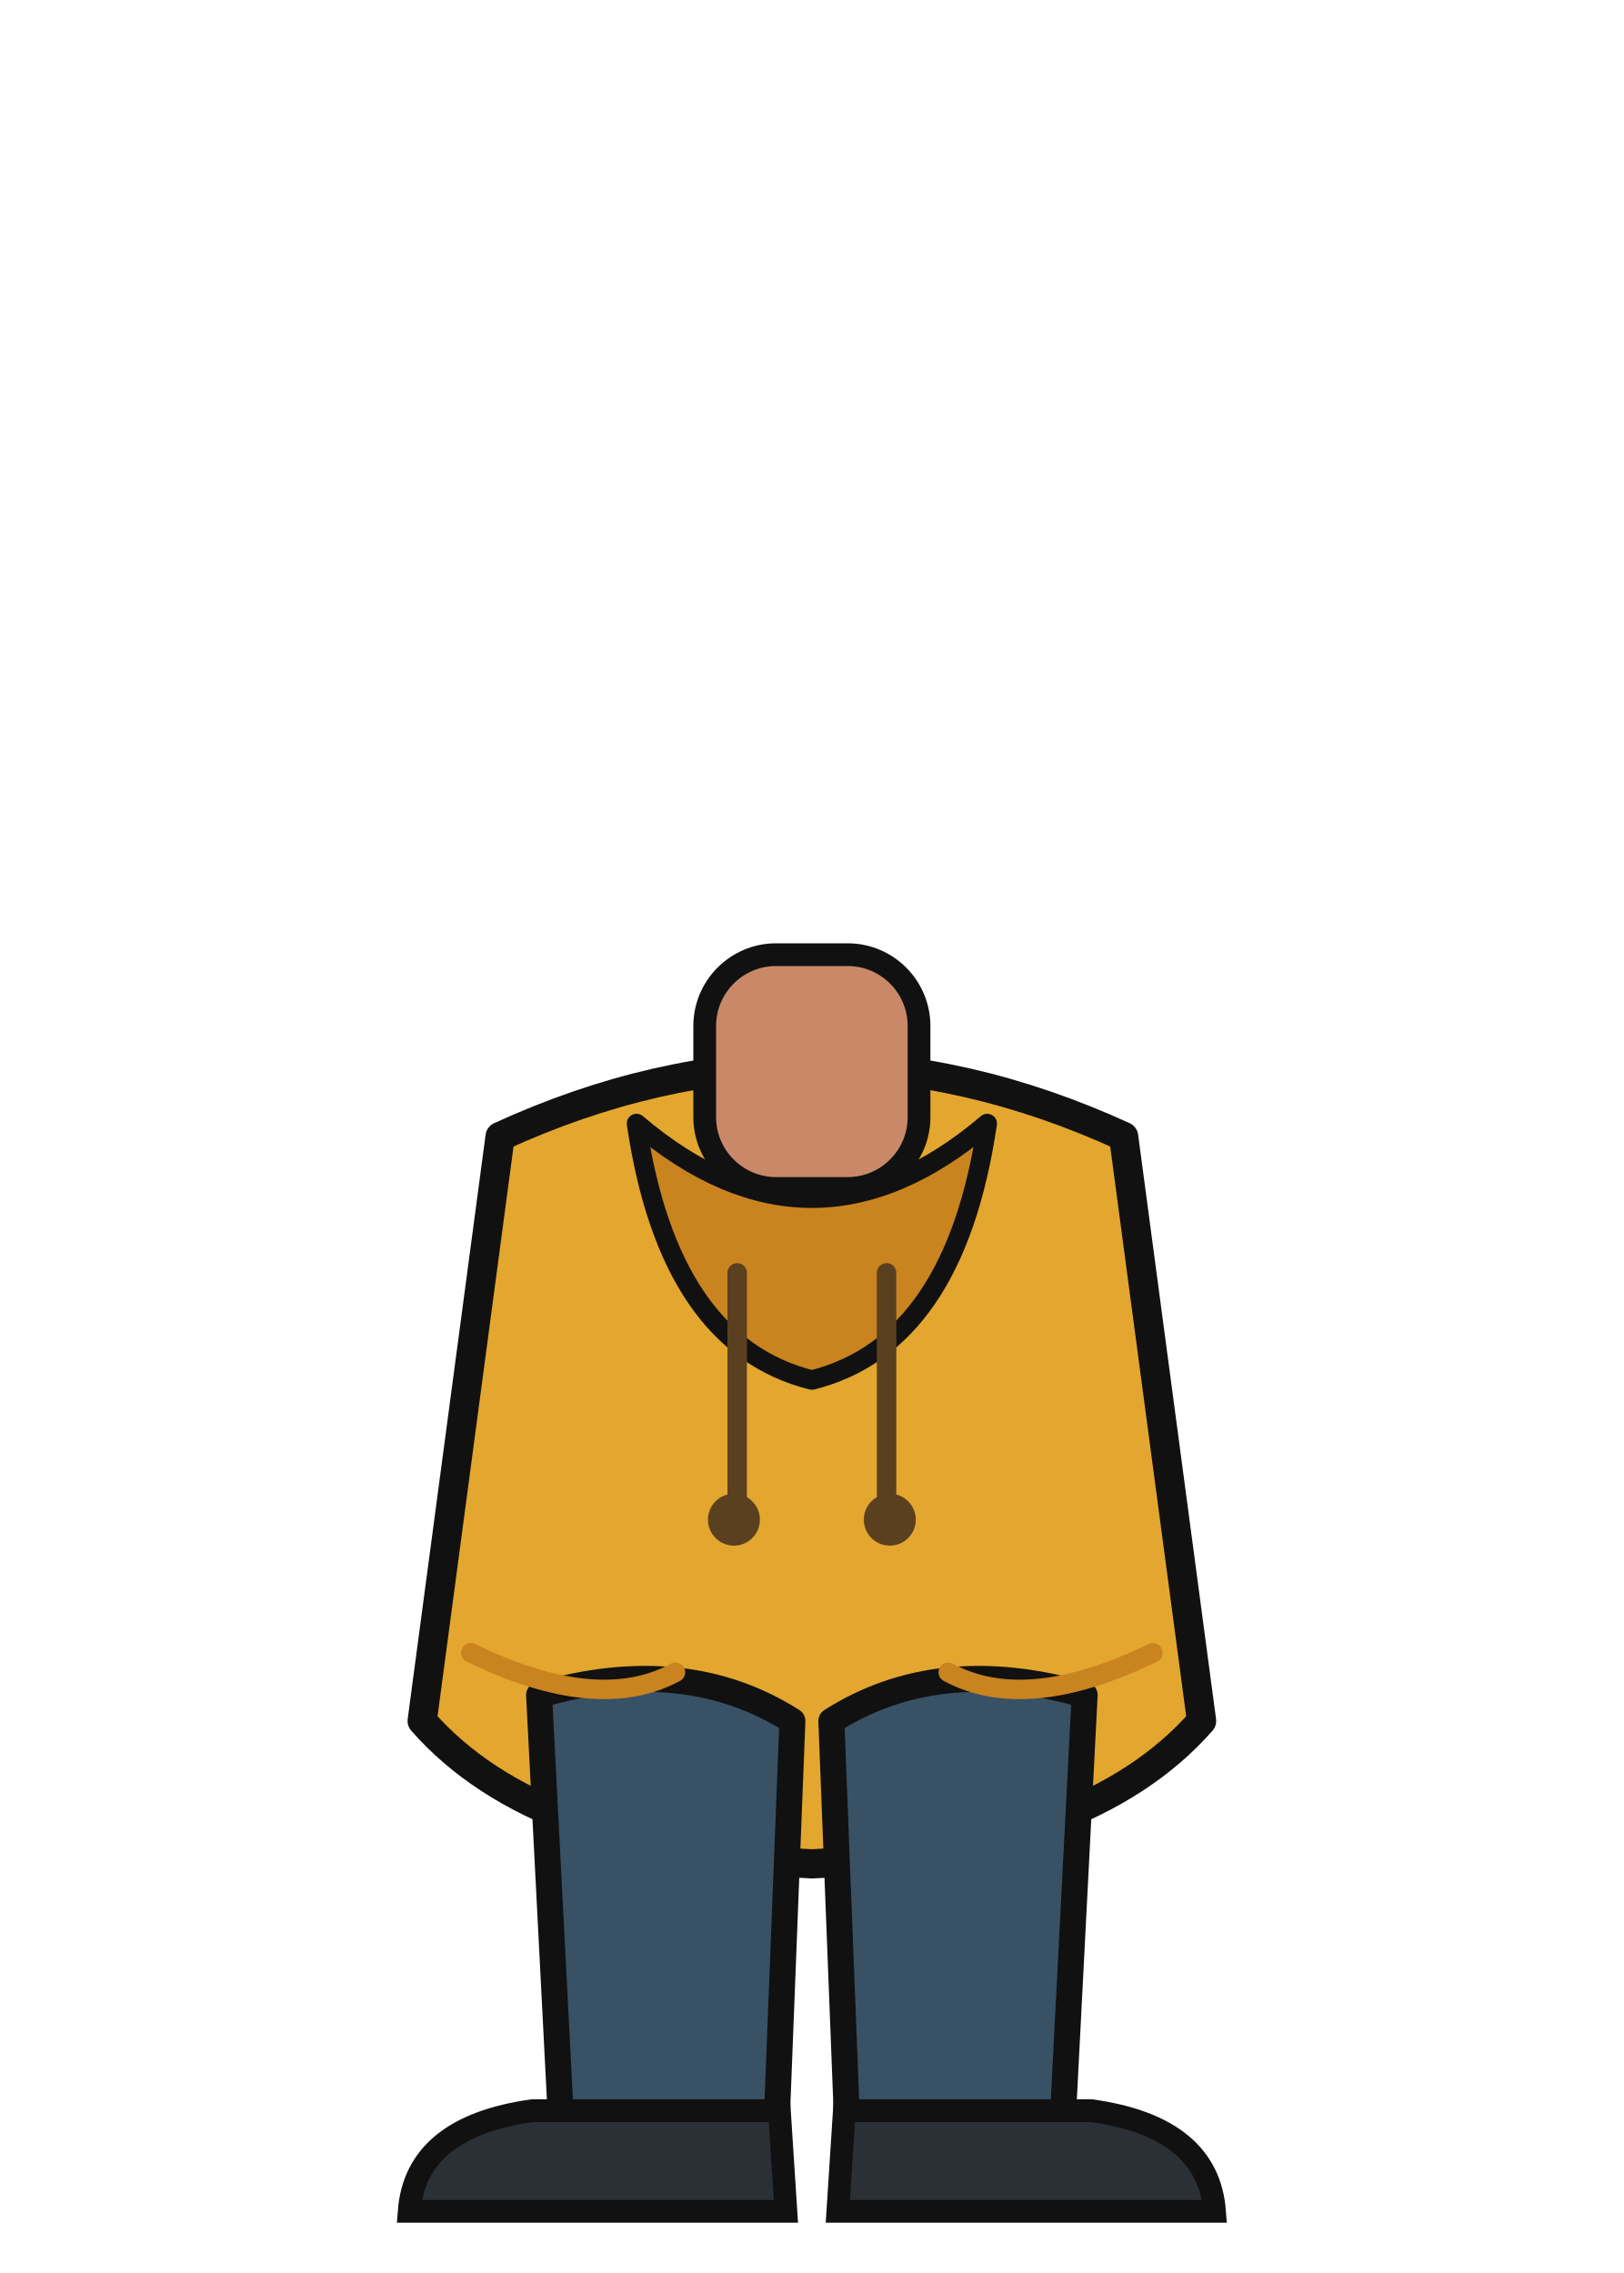
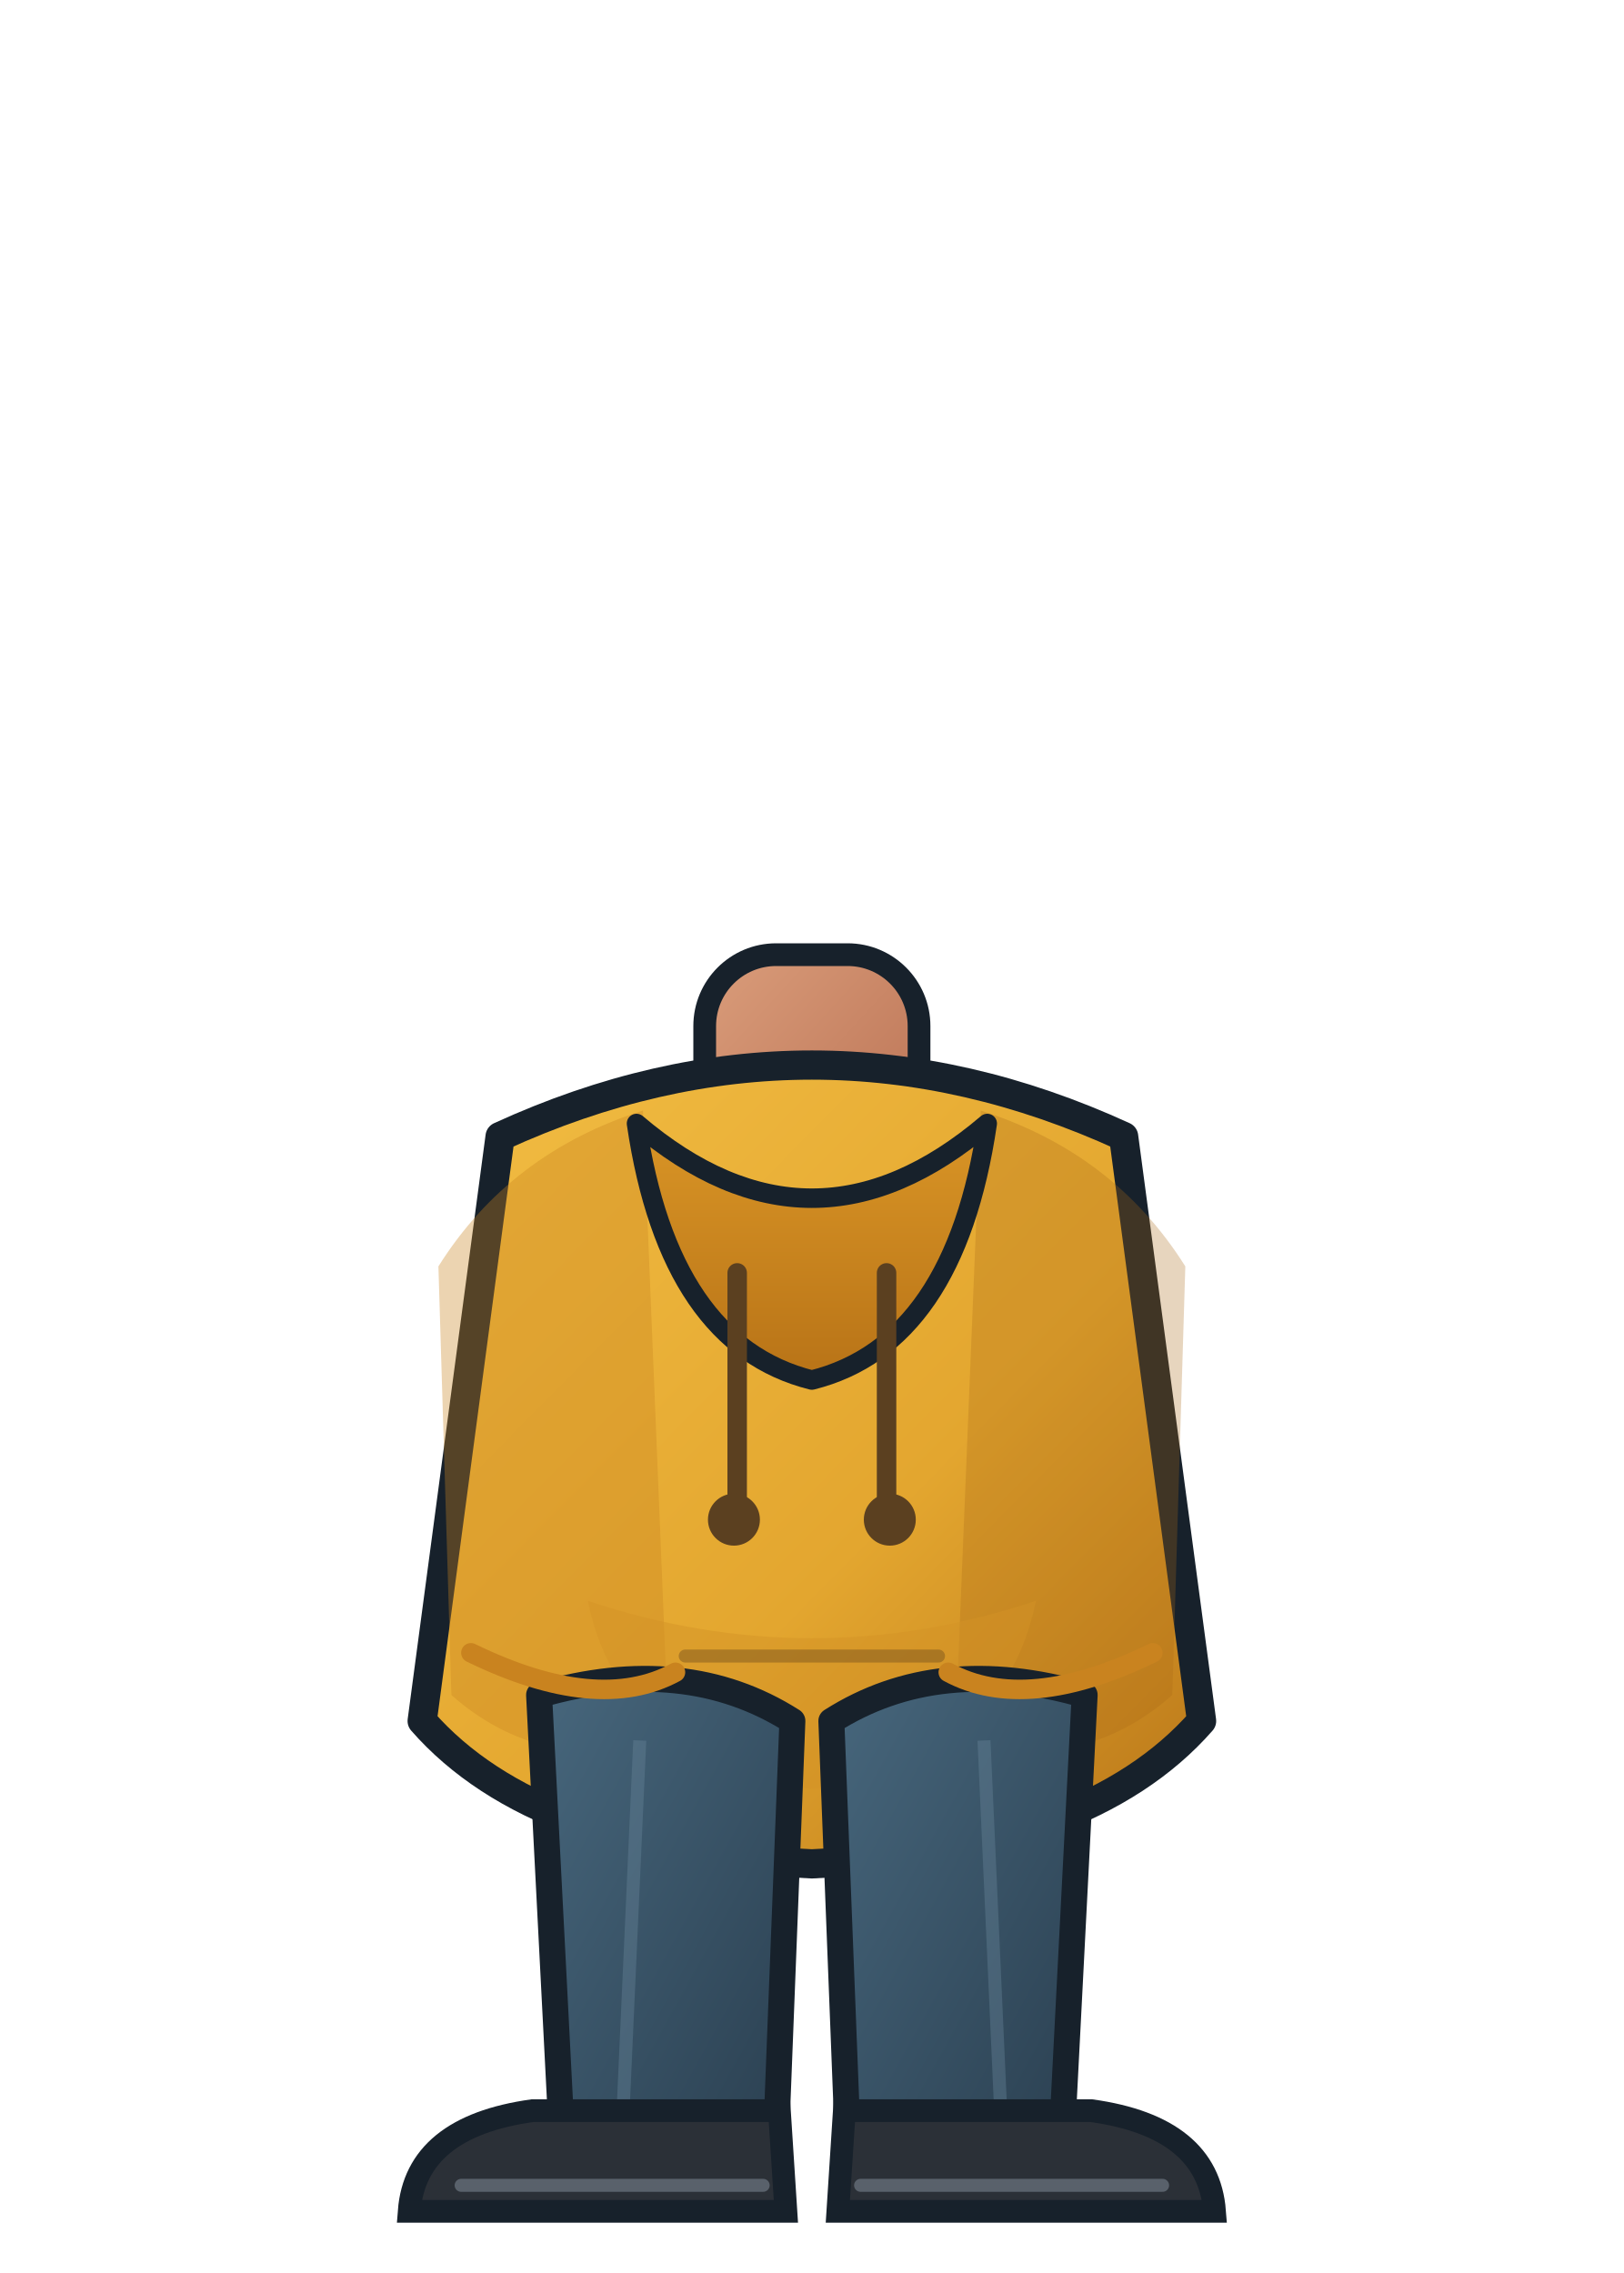
<svg xmlns="http://www.w3.org/2000/svg" viewBox="0 0 500 700" width="500" height="700">
-   <path d="M154 350 Q250 306 346 350 L370 530 Q335 570 250 574 Q165 570 130 530 Z" fill="#E3A62F" stroke="#111111" stroke-width="9" stroke-linejoin="round" />
-   <path d="M196 346 Q250 392 304 346 Q294 414 250 425 Q206 414 196 346 Z" fill="#C9831F" stroke="#111111" stroke-width="6" stroke-linejoin="round" />
+   <defs>
+     <linearGradient id="hoodie" x1="0" y1="0" x2="1" y2="1">
+       <stop offset="0" stop-color="#F2BD43" />
+       <stop offset="0.58" stop-color="#E3A62F" />
+       <stop offset="1" stop-color="#B87518" />
+     </linearGradient>
+     <linearGradient id="hood" x1="0" y1="0" x2="0" y2="1">
+       <stop offset="0" stop-color="#D99526" />
+       <stop offset="1" stop-color="#B87317" />
+     </linearGradient>
+     <linearGradient id="pants" x1="0" y1="0" x2="1" y2="1">
+       <stop offset="0" stop-color="#47677D" />
+       <stop offset="1" stop-color="#2B4051" />
+     </linearGradient>
+     <linearGradient id="skin" x1="0" y1="0" x2="1" y2="1">
+       <stop offset="0" stop-color="#DA9D7B" />
+       <stop offset="1" stop-color="#B97052" />
+     </linearGradient>
+   </defs>
+   <rect x="217" y="294" width="66" height="72" rx="22" fill="url(#skin)" stroke="#17212B" stroke-width="7" />
+   <path d="M224 331 Q250 345 276 331" fill="none" stroke="#A9654B" stroke-width="4" stroke-linecap="round" opacity="0.6" />
+   <path d="M154 350 Q250 306 346 350 L370 530 Q335 570 250 574 Q165 570 130 530 Z" fill="url(#hoodie)" stroke="#17212B" stroke-width="9" stroke-linejoin="round" />
+   <path d="M135 390 Q157 355 198 342 L206 538 Q166 546 139 522 Z" fill="#C8831F" opacity="0.35" />
+   <path d="M365 390 Q343 355 302 342 L294 538 Q334 546 361 522 Z" fill="#A96917" opacity="0.28" />
+   <path d="M196 346 Q250 392 304 346 Q294 414 250 425 Q206 414 196 346 Z" fill="url(#hood)" stroke="#17212B" stroke-width="6" stroke-linejoin="round" />
  <path d="M227 392 V462 M273 392 V462" fill="none" stroke="#5B4020" stroke-width="6" stroke-linecap="round" />
  <circle cx="226" cy="468" r="8" fill="#5B4020" />
  <circle cx="274" cy="468" r="8" fill="#5B4020" />
-   <rect x="217" y="294" width="66" height="72" rx="22" fill="#C98968" stroke="#111111" stroke-width="7" />
-   <path d="M166 522 Q211 509 244 530 L239 658 L173 658 Z" fill="#385165" stroke="#111111" stroke-width="8" stroke-linejoin="round" />
-   <path d="M256 530 Q289 509 334 522 L327 658 L261 658 Z" fill="#385165" stroke="#111111" stroke-width="8" stroke-linejoin="round" />
-   <path d="M164 650 Q128 655 126 681 H242 L240 650 Z" fill="#2B3037" stroke="#111111" stroke-width="7" />
-   <path d="M260 650 L258 681 H374 Q372 655 336 650 Z" fill="#2B3037" stroke="#111111" stroke-width="7" />
+   <path d="M181 493 Q250 516 319 493 Q309 542 250 551 Q191 542 181 493 Z" fill="#D49325" opacity="0.48" />
+   <path d="M211 510 H289" stroke="#7A541D" stroke-width="4" stroke-linecap="round" opacity="0.48" />
+   <path d="M166 522 Q211 509 244 530 L239 658 L173 658 Z" fill="url(#pants)" stroke="#17212B" stroke-width="8" stroke-linejoin="round" />
+   <path d="M256 530 Q289 509 334 522 L327 658 L261 658 Z" fill="url(#pants)" stroke="#17212B" stroke-width="8" stroke-linejoin="round" />
+   <path d="M197 536 L192 647 M303 536 L308 647" stroke="#68879A" stroke-width="4" opacity="0.38" />
+   <path d="M164 650 Q128 655 126 681 H242 L240 650 Z" fill="#2B3037" stroke="#17212B" stroke-width="7" />
+   <path d="M260 650 L258 681 H374 Q372 655 336 650 Z" fill="#2B3037" stroke="#17212B" stroke-width="7" />
+   <path d="M142 673 H235 M265 673 H358" stroke="#59616B" stroke-width="4" stroke-linecap="round" />
  <path d="M145 509 Q184 528 208 515" fill="none" stroke="#C9831F" stroke-width="6" stroke-linecap="round" />
  <path d="M355 509 Q316 528 292 515" fill="none" stroke="#C9831F" stroke-width="6" stroke-linecap="round" />
</svg>
